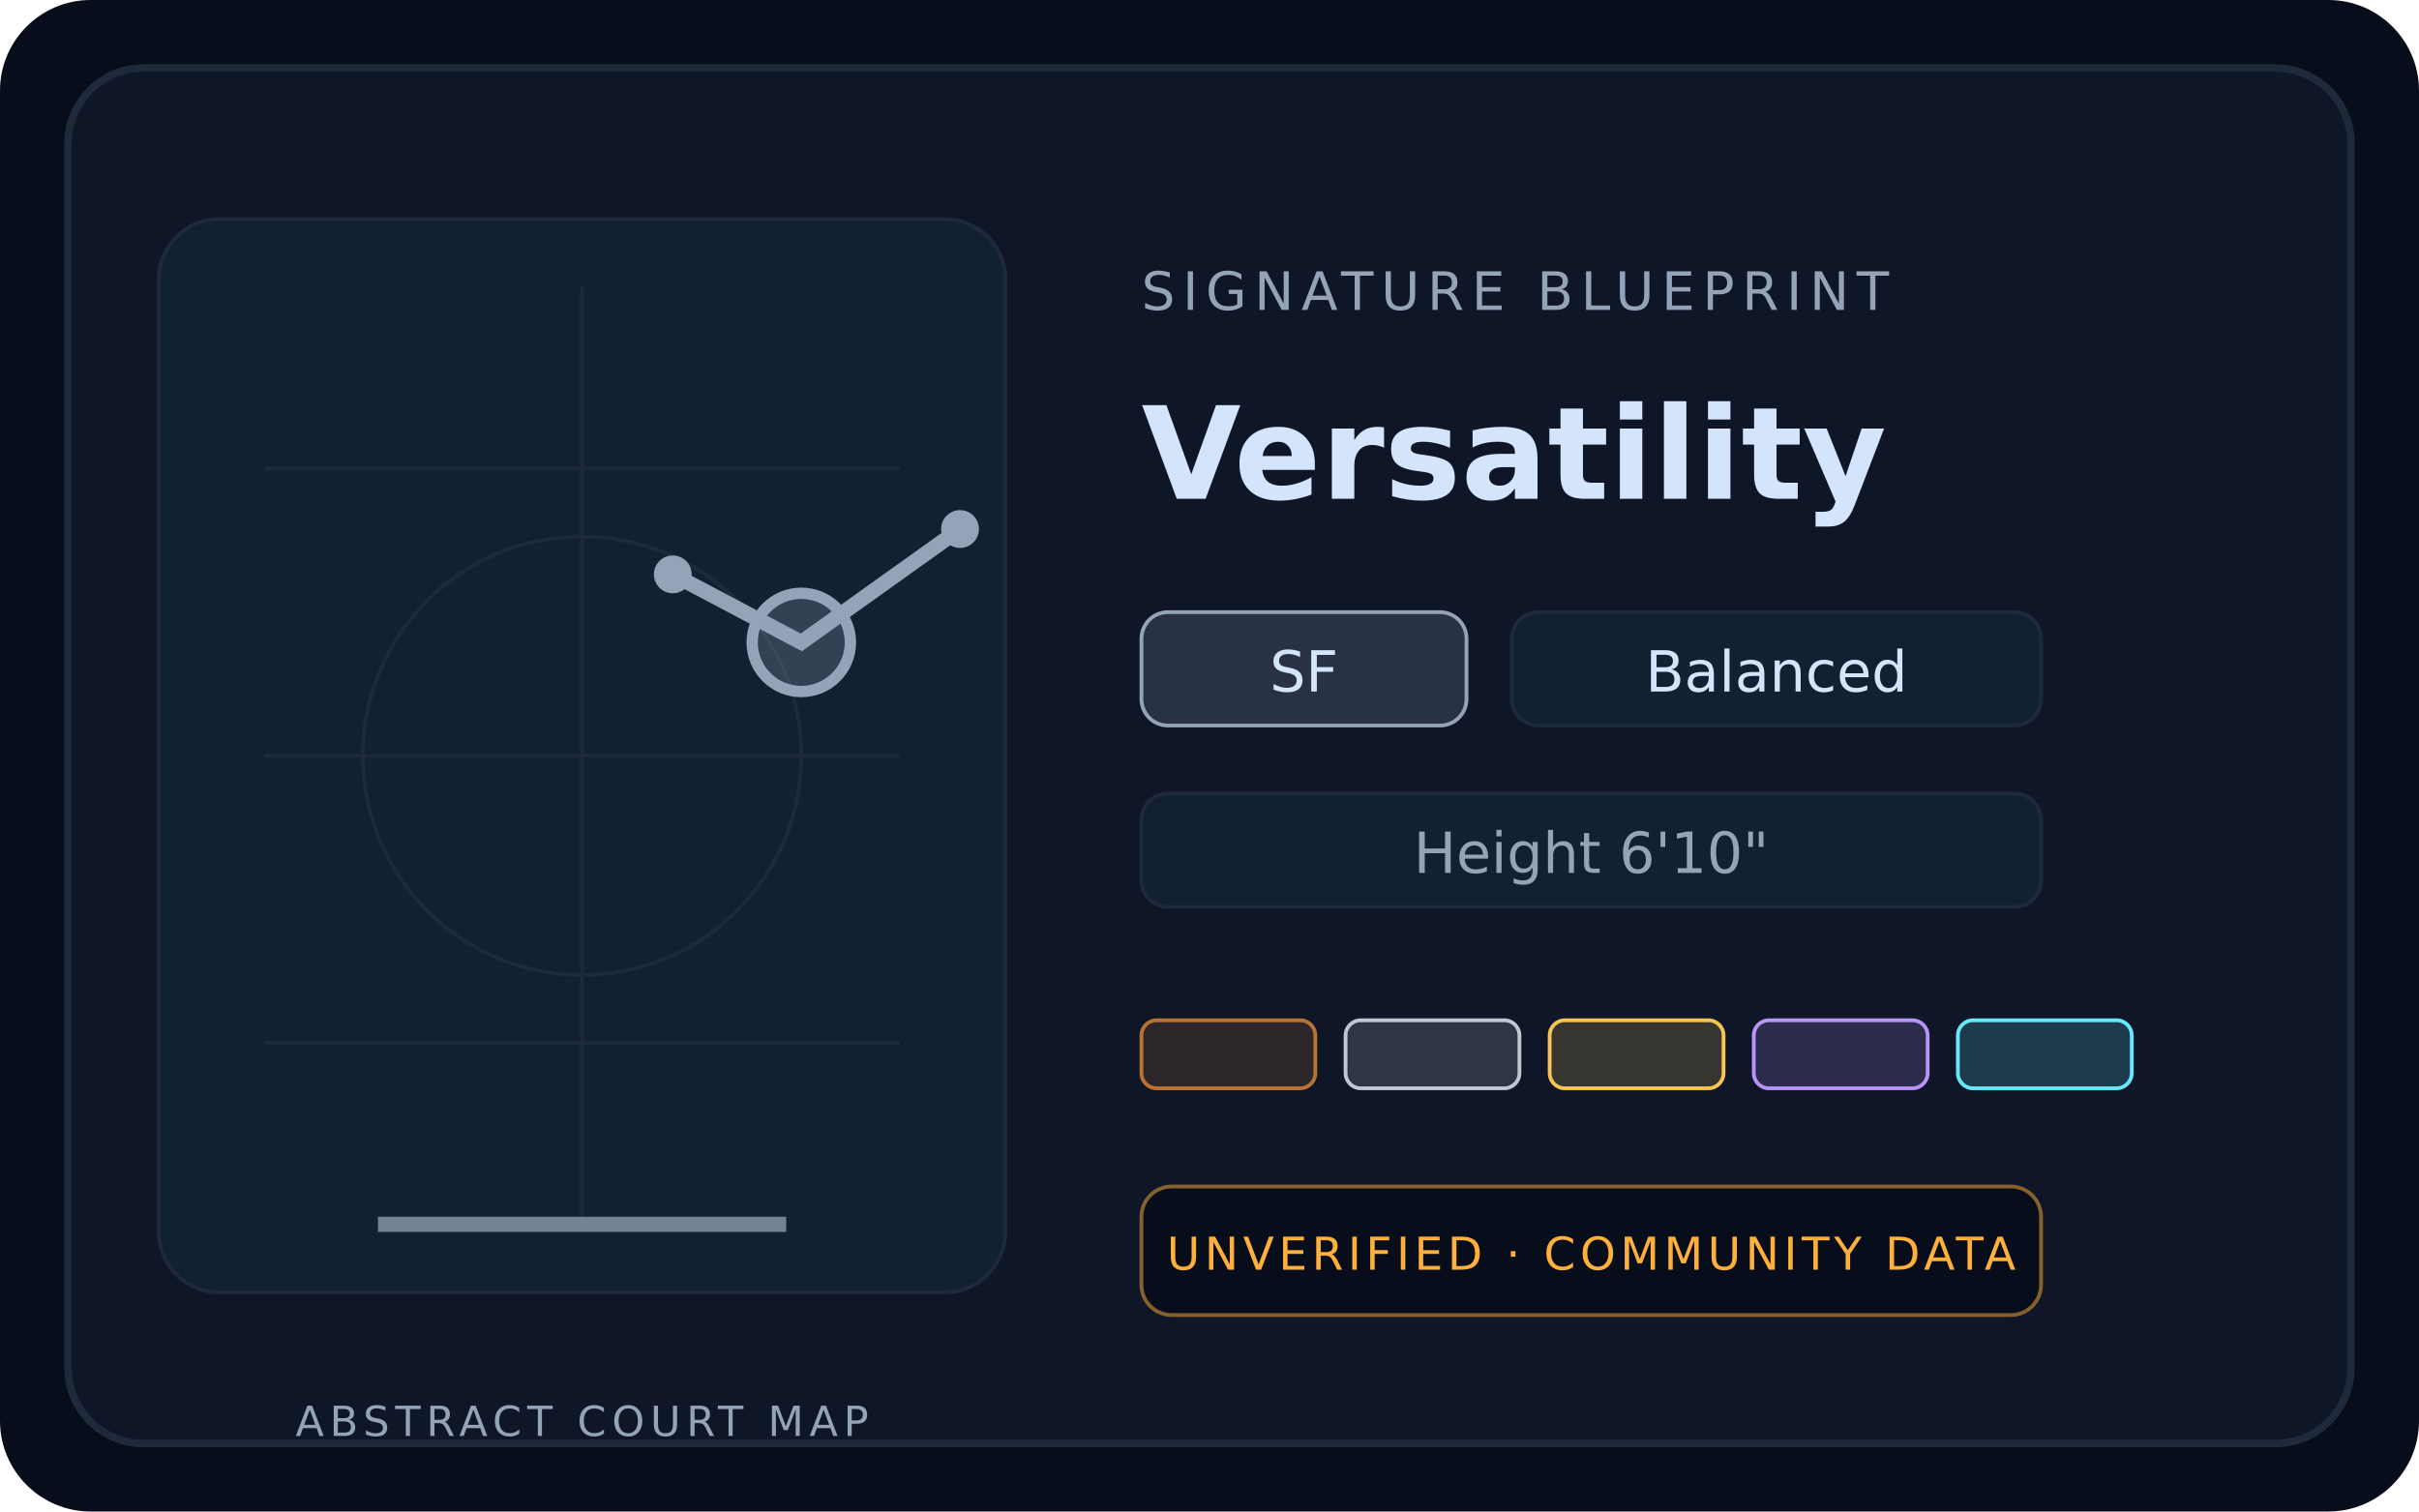
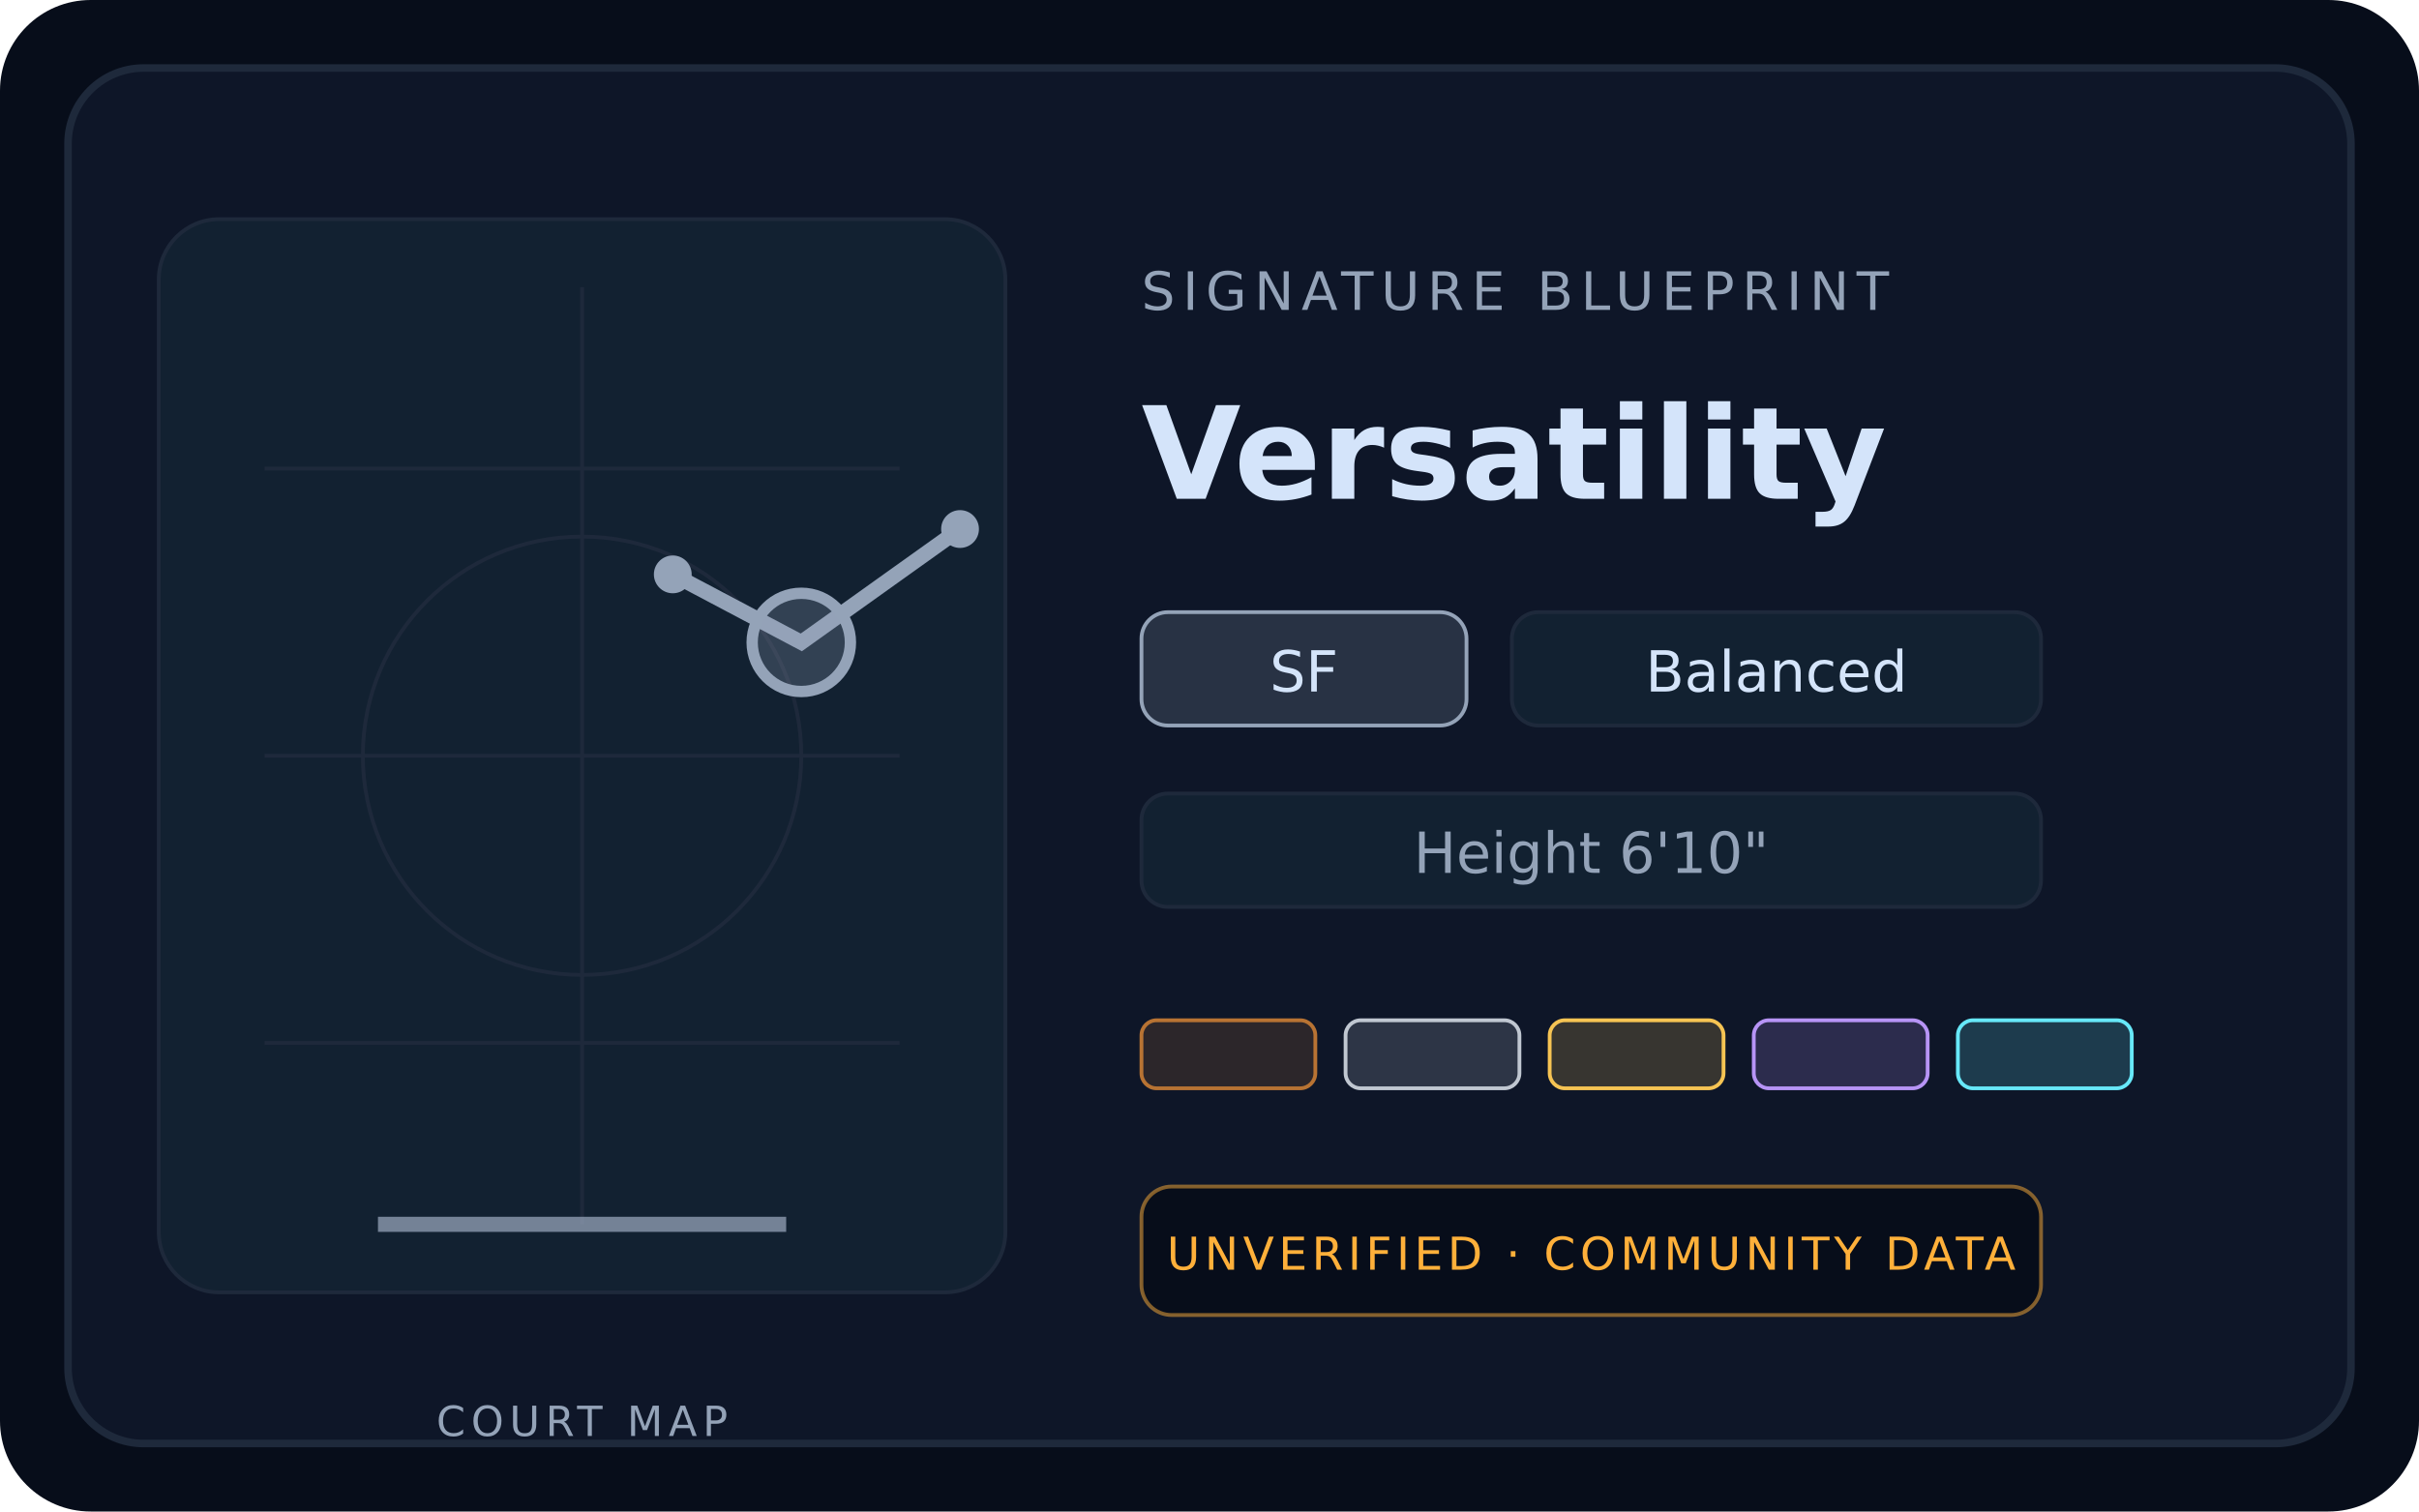
- <svg xmlns="http://www.w3.org/2000/svg" width="640" height="400" viewBox="0 0 640 400" role="img" aria-label="My2KBuilder original visual asset">
+ <svg xmlns="http://www.w3.org/2000/svg" width="640" height="400" viewBox="0 0 640 400" role="img" aria-label="My2KBuilder artwork">
  <defs>
    <linearGradient id="bgGlow" x1="0" y1="0" x2="1" y2="1">
      <stop offset="0" stop-color="#FFB03A" stop-opacity="0.26" />
      <stop offset="0.48" stop-color="#070D1A" stop-opacity="0" />
      <stop offset="1" stop-color="#34D0F7" stop-opacity="0.16" />
    </linearGradient>
    <linearGradient id="metal" x1="0" y1="0" x2="1" y2="1">
      <stop offset="0" stop-color="#ffffff" stop-opacity="0.72" />
      <stop offset="0.45" stop-color="#ffffff" stop-opacity="0.08" />
      <stop offset="1" stop-color="#000000" stop-opacity="0.24" />
    </linearGradient>
  </defs>
  <rect width="640" height="400" rx="24" fill="#070D1A" />
  <rect x="18" y="18" width="604" height="364" rx="20" fill="#0E1628" stroke="#1E293B" stroke-width="2" />
  <g transform="translate(42,58)">
    <rect width="224" height="284" rx="16" fill="#122131" stroke="#1E293B" />
    <path d="M112 18v248M28 142h168M28 66h168M28 218h168" stroke="#1E293B" />
    <circle cx="112" cy="142" r="58" fill="none" stroke="#1E293B" />
    <path d="M58 266h108" stroke="#94A3B8" stroke-width="4" stroke-opacity="0.75" />
    <path d="M136 94L170 112L212 82" fill="none" stroke="#94A3B8" stroke-width="4" stroke-linecap="round" />
    <circle cx="170" cy="112" r="13" fill="#94A3B8" fill-opacity="0.25" stroke="#94A3B8" stroke-width="3" />
    <circle cx="136" cy="94" r="5" fill="#94A3B8" />
    <circle cx="212" cy="82" r="5" fill="#94A3B8" />
-     <text x="112" y="322" text-anchor="middle" font-family="DejaVu Sans, Arial, sans-serif" font-size="11" letter-spacing="1.5" fill="#94A3B8">ABSTRACT COURT MAP</text>
+     <text x="112" y="322" text-anchor="middle" font-family="DejaVu Sans, Arial, sans-serif" font-size="11" letter-spacing="1.5" fill="#94A3B8">COURT MAP</text>
  </g>
  <text x="302" y="82" font-family="DejaVu Sans, Arial, sans-serif" font-size="14" letter-spacing="2" fill="#94A3B8">SIGNATURE BLUEPRINT</text>
  <text x="302" y="132" font-family="DejaVu Sans, Arial, sans-serif" font-size="34" font-weight="700" fill="#D4E4FA">Versatility</text>
  <g font-family="DejaVu Sans, Arial, sans-serif" font-size="15">
    <rect x="302" y="162" width="86" height="30" rx="7" fill="#94A3B8" fill-opacity="0.20" stroke="#94A3B8" />
    <text x="345" y="183" text-anchor="middle" fill="#D4E4FA">SF</text>
    <rect x="400" y="162" width="140" height="30" rx="7" fill="#122131" stroke="#1E293B" />
    <text x="470" y="183" text-anchor="middle" fill="#D4E4FA">Balanced</text>
    <rect x="302" y="210" width="238" height="30" rx="7" fill="#122131" stroke="#1E293B" />
    <text x="421" y="231" text-anchor="middle" fill="#94A3B8">Height 6'10"</text>
  </g>
  <g transform="translate(302,270)">
    <rect x="0" y="0" width="46" height="18" rx="4" fill="#B87333" fill-opacity="0.18" stroke="#B87333" />
    <rect x="54" y="0" width="46" height="18" rx="4" fill="#C0C7D1" fill-opacity="0.18" stroke="#C0C7D1" />
    <rect x="108" y="0" width="46" height="18" rx="4" fill="#F6C453" fill-opacity="0.18" stroke="#F6C453" />
    <rect x="162" y="0" width="46" height="18" rx="4" fill="#B794F6" fill-opacity="0.18" stroke="#B794F6" />
    <rect x="216" y="0" width="46" height="18" rx="4" fill="#67E8F9" fill-opacity="0.18" stroke="#67E8F9" />
  </g>
  <rect x="302" y="314" width="238" height="34" rx="8" fill="#070D1A" stroke="#FFB03A" stroke-opacity="0.5" />
  <text x="421" y="336" text-anchor="middle" font-family="DejaVu Sans, Arial, sans-serif" font-size="12" letter-spacing="1.2" fill="#FFB03A">UNVERIFIED · COMMUNITY DATA</text>
</svg>
